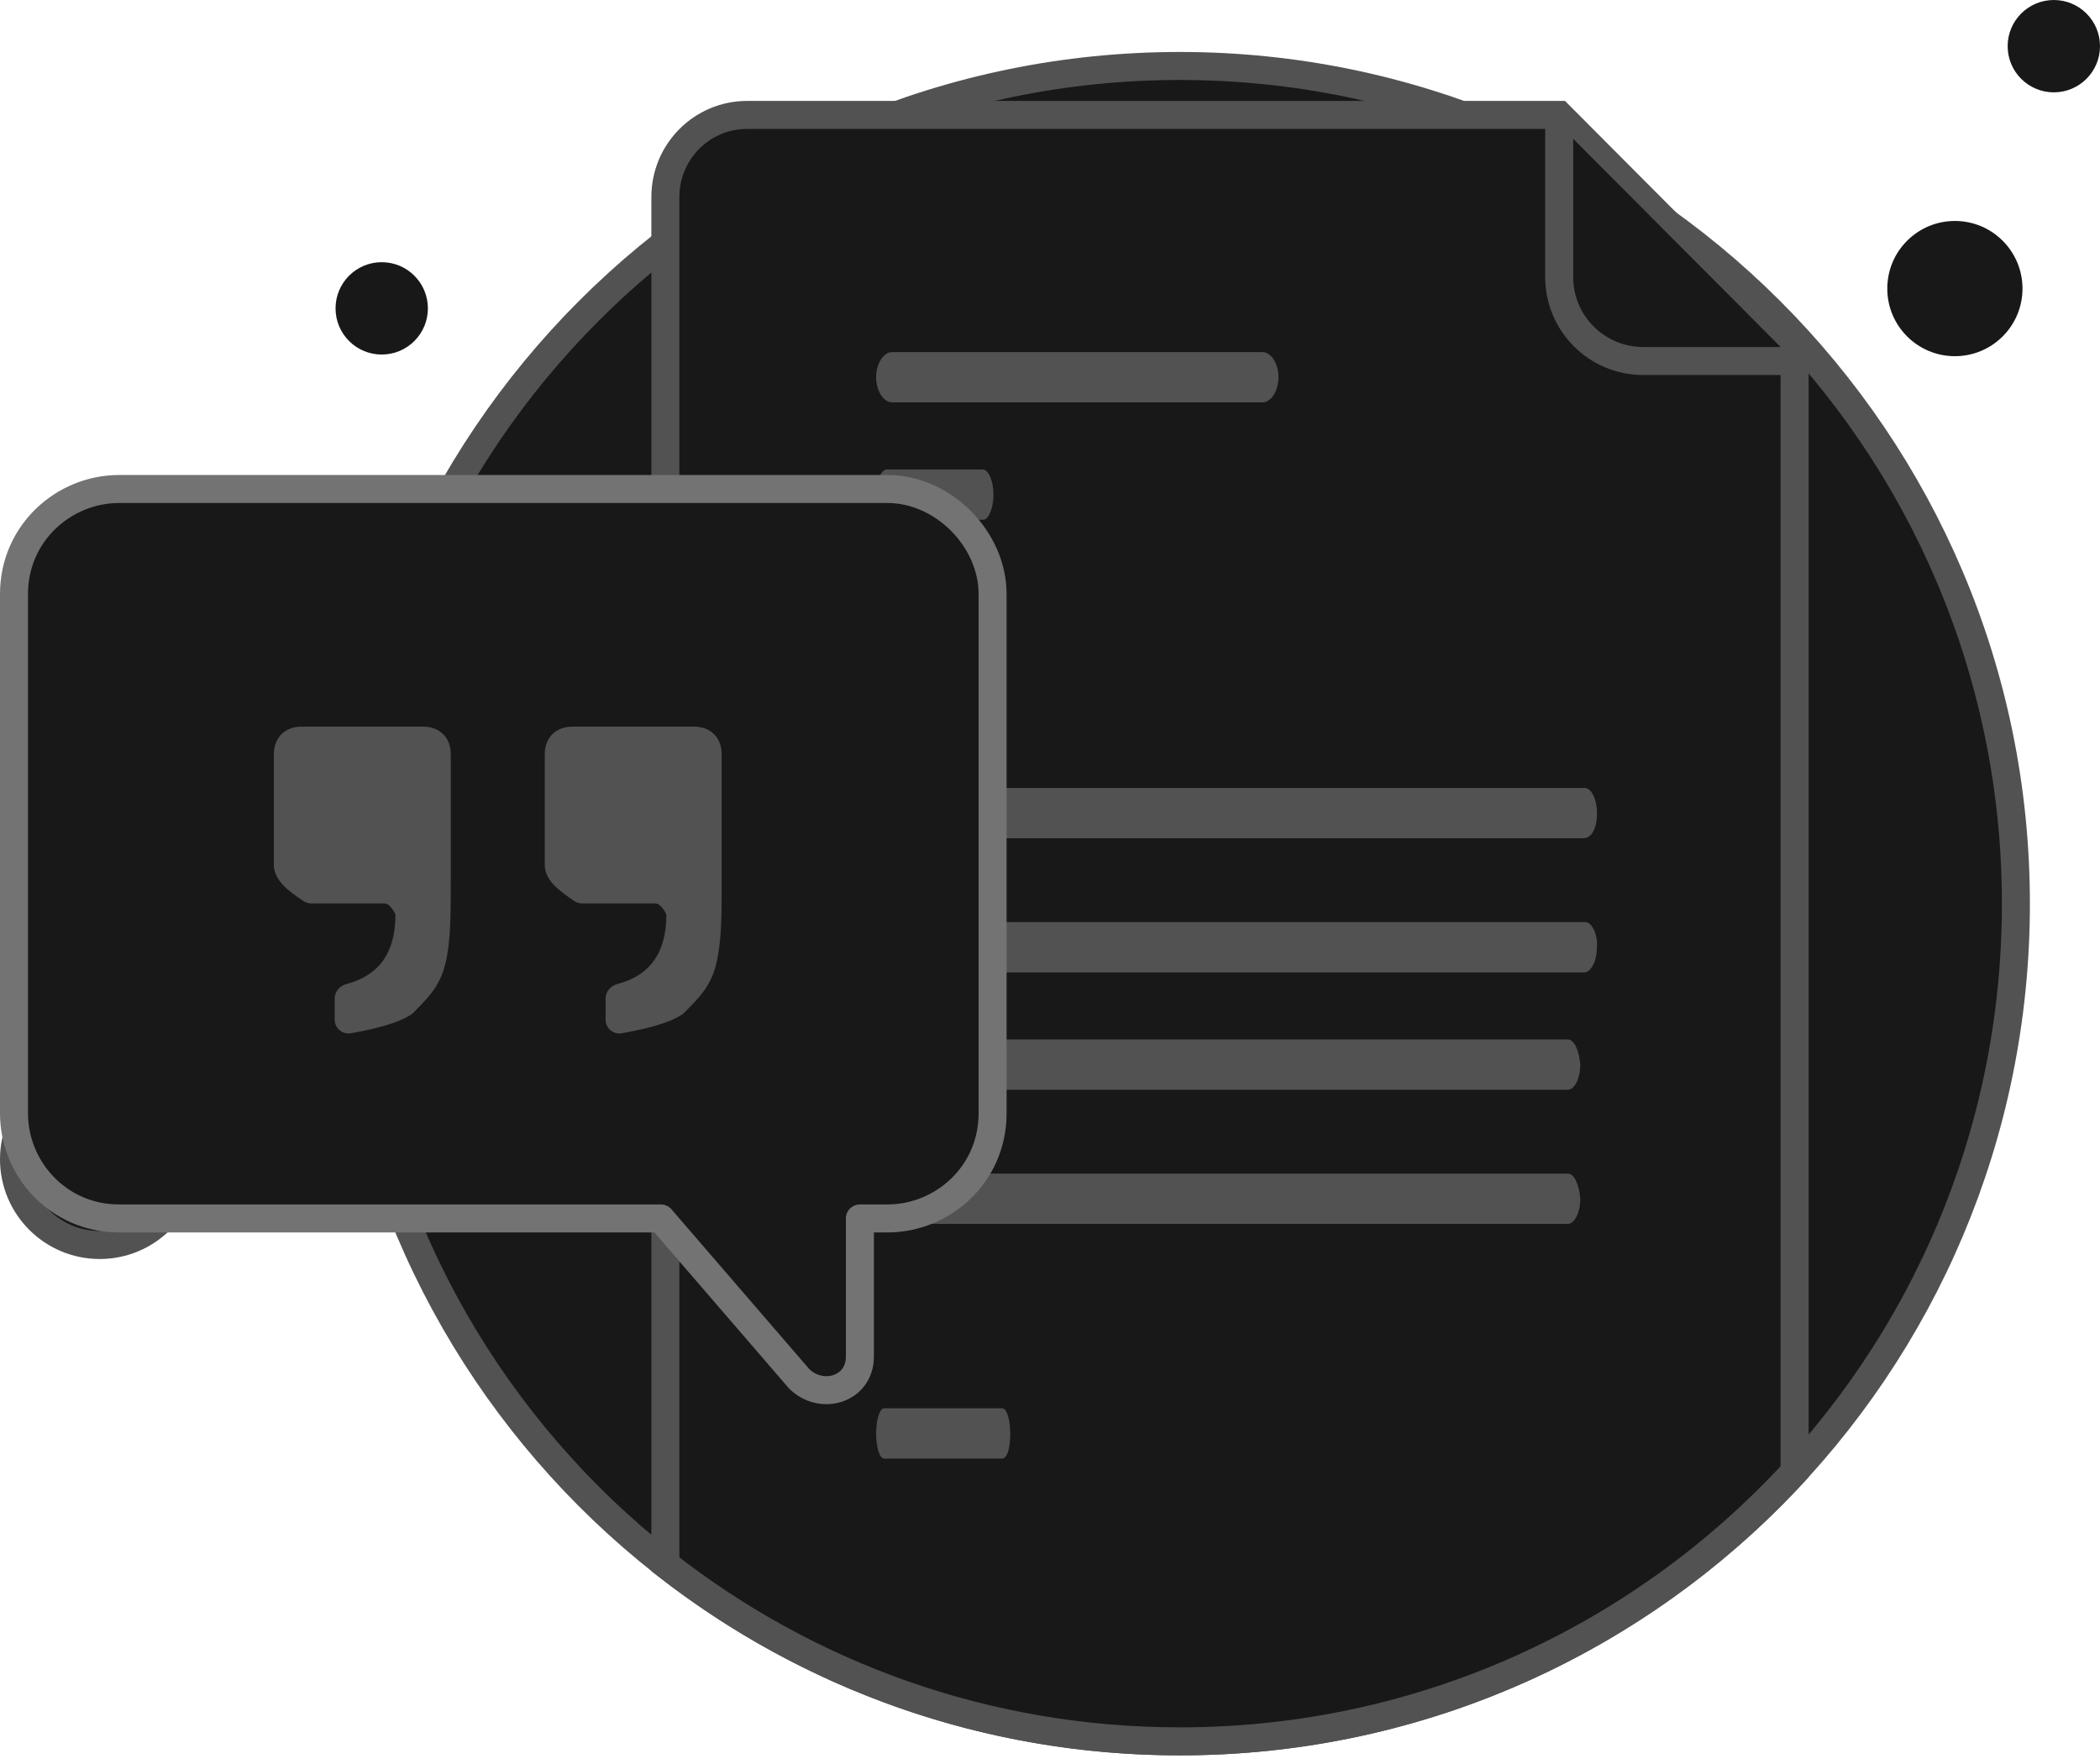
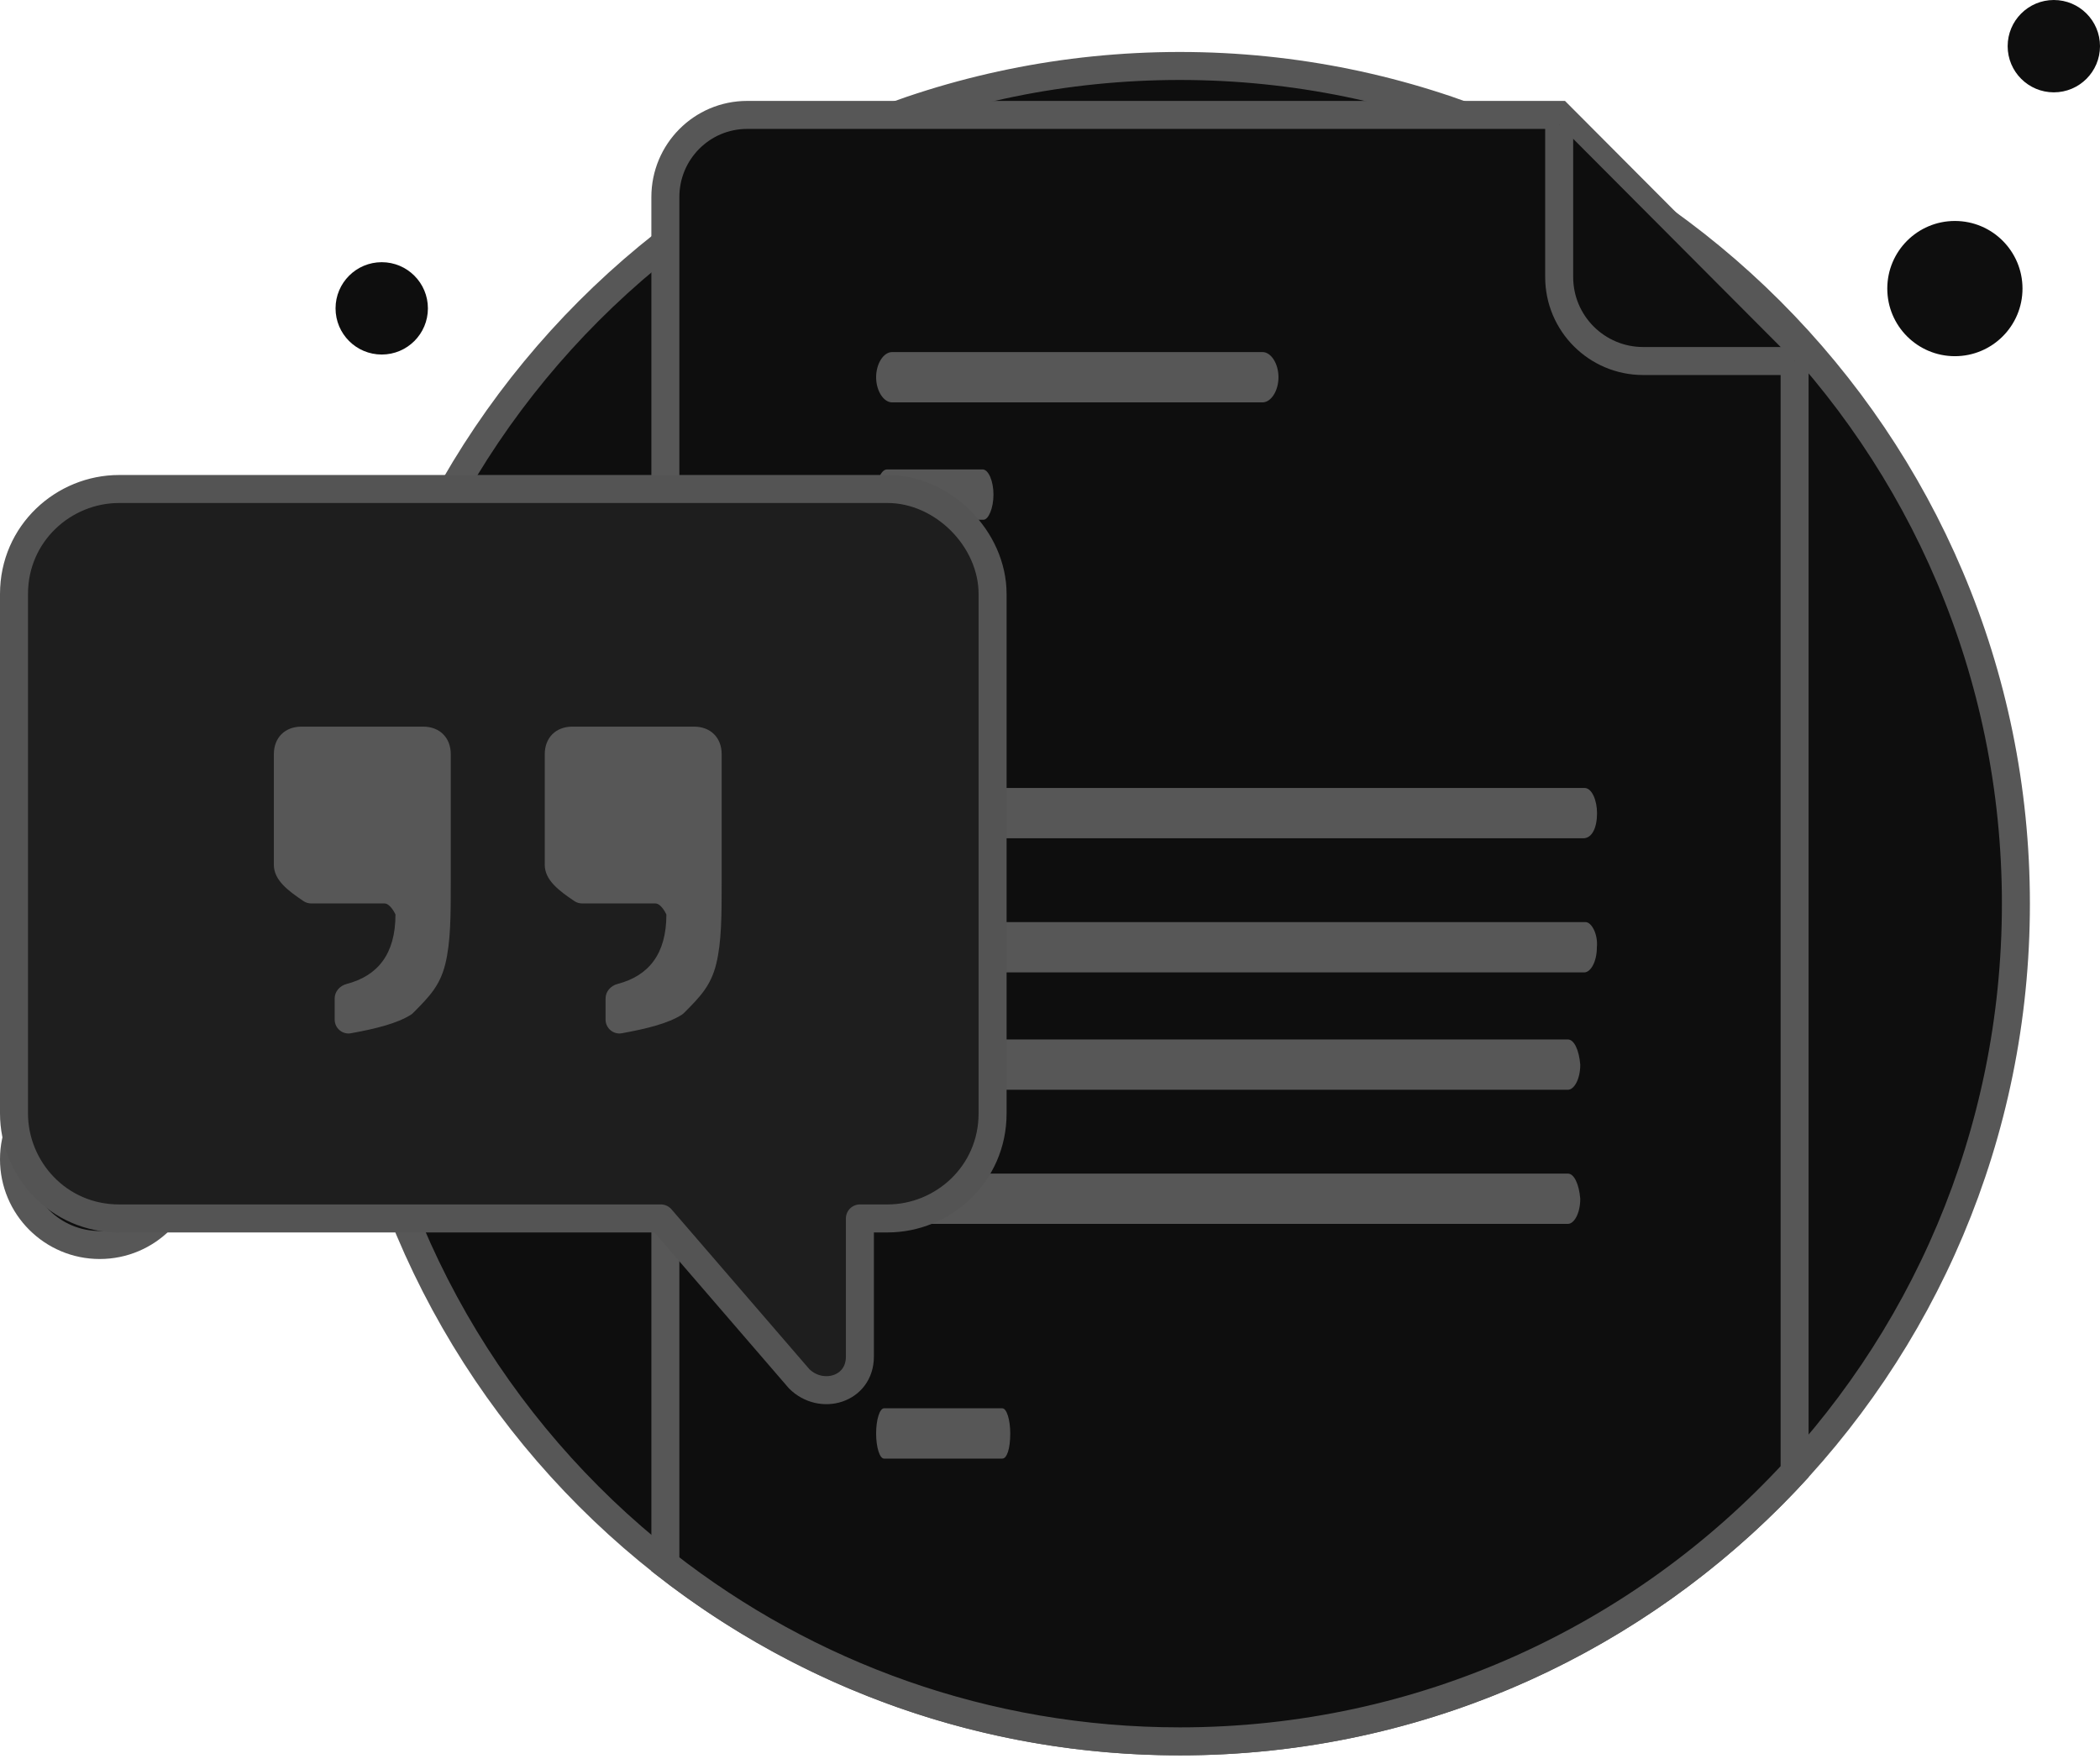
<svg xmlns="http://www.w3.org/2000/svg" width="150" height="126" viewBox="0 0 150 126" fill="none">
-   <path d="M84.275 124.383C117.256 124.383 143.993 97.645 143.993 64.547C143.993 31.449 117.138 4.712 84.275 4.712C51.295 4.712 24.558 31.449 24.558 64.547C24.558 97.645 51.295 124.383 84.275 124.383Z" fill="#181818" stroke="#525252" stroke-width="2" stroke-miterlimit="10" />
-   <path d="M139.635 25.442C142.302 25.442 144.464 23.28 144.464 20.613C144.464 17.945 142.302 15.783 139.635 15.783C136.968 15.783 134.806 17.945 134.806 20.613C134.806 23.28 136.968 25.442 139.635 25.442Z" fill="#181818" />
-   <path d="M146.702 6.596C148.523 6.596 150 5.119 150 3.298C150 1.477 148.523 0 146.702 0C144.88 0 143.404 1.477 143.404 3.298C143.404 5.119 144.88 6.596 146.702 6.596Z" fill="#181818" />
-   <path d="M27.266 25.324C29.088 25.324 30.564 23.848 30.564 22.026C30.564 20.205 29.088 18.728 27.266 18.728C25.445 18.728 23.968 20.205 23.968 22.026C23.968 23.848 25.445 25.324 27.266 25.324Z" fill="#181818" />
-   <path d="M7.125 88.929C10.508 88.929 13.25 86.187 13.25 82.804C13.25 79.422 10.508 76.679 7.125 76.679C3.742 76.679 1 79.422 1 82.804C1 86.187 3.742 88.929 7.125 88.929Z" fill="#181818" stroke="#525252" stroke-width="2" stroke-miterlimit="10" />
-   <path d="M128.187 105.12C117.275 116.97 101.64 124.383 84.275 124.383C70.416 124.383 57.66 119.662 47.526 111.731V14.075C47.526 10.844 50.127 8.208 53.372 8.208H111.37L128.187 25.084V105.12Z" fill="#181818" stroke="#525252" stroke-width="2" stroke-miterlimit="10" />
-   <path d="M71.593 104.186H63.147C62.832 104.186 62.58 103.369 62.58 102.39C62.58 101.41 62.832 100.593 63.147 100.593H71.593C71.908 100.593 72.16 101.41 72.16 102.39C72.16 103.533 71.908 104.186 71.593 104.186Z" fill="#525252" />
-   <path d="M90.178 28.741H63.722C63.107 28.741 62.58 27.912 62.58 26.945C62.58 25.977 63.107 25.148 63.722 25.148H90.178C90.793 25.148 91.32 25.977 91.32 26.945C91.32 27.912 90.793 28.741 90.178 28.741Z" fill="#525252" />
-   <path d="M70.249 37.124H63.352C62.936 37.124 62.58 36.295 62.58 35.328C62.58 34.36 62.936 33.531 63.352 33.531H70.189C70.606 33.531 70.962 34.36 70.962 35.328C70.962 36.295 70.606 37.124 70.249 37.124Z" fill="#525252" />
-   <path d="M111.994 83.828H79.203H75.589H64.658C64.218 83.828 63.777 84.576 63.777 85.624C63.777 86.522 64.129 87.42 64.658 87.42H75.589H79.203H111.994C112.435 87.42 112.876 86.672 112.876 85.624C112.788 84.576 112.435 83.828 111.994 83.828Z" fill="#525252" />
-   <path d="M111.993 74.248H99.806H95.656H64.66C64.218 74.248 63.777 74.996 63.777 76.044C63.777 76.942 64.13 77.84 64.66 77.84H95.656H99.806H111.993C112.434 77.84 112.876 77.092 112.876 76.044C112.788 74.996 112.434 74.248 111.993 74.248Z" fill="#525252" />
-   <path d="M113.251 65.865H110.007H106.762H64.678C64.227 65.865 63.777 66.613 63.777 67.661C63.777 68.559 64.137 69.457 64.678 69.457H106.762H110.367H113.161C113.611 69.457 114.062 68.709 114.062 67.661C114.152 66.763 113.701 65.865 113.251 65.865Z" fill="#525252" />
-   <path d="M113.18 56.284H102.728H100.137H64.67C64.224 56.284 63.777 57.033 63.777 58.081C63.777 58.979 64.134 59.877 64.67 59.877H100.137H102.728H113.091C113.716 59.877 114.073 59.129 114.073 58.081C114.073 57.183 113.716 56.284 113.18 56.284Z" fill="#525252" />
-   <path d="M111.37 8.912V19.787C111.37 23.101 114.056 25.787 117.37 25.787H128.187" fill="#181818" />
-   <path d="M111.37 8.912V19.787C111.37 23.101 114.056 25.787 117.37 25.787H128.187" stroke="#525252" stroke-width="2" stroke-miterlimit="10" />
-   <path d="M70.899 42.429V79.531C70.899 83.873 67.345 87.031 63.396 87.031H61.421V96.898C61.421 99.266 58.657 100.056 57.077 98.477L47.204 87.031H8.503C4.159 87.031 1 83.478 1 79.531V42.429C1 38.087 4.554 34.929 8.503 34.929H63.396C67.345 34.929 70.899 38.482 70.899 42.429Z" fill="#181818" stroke="#737373" stroke-width="2" stroke-miterlimit="10" stroke-linejoin="round" />
-   <path d="M19.561 61.77V53.875C19.561 52.691 20.35 51.902 21.535 51.902H30.223C31.408 51.902 32.198 52.691 32.198 53.875V62.954C32.198 65.322 32.198 67.295 31.803 68.874C31.416 70.422 30.649 71.211 29.503 72.356C29.457 72.403 29.406 72.445 29.35 72.48C28.364 73.104 26.866 73.476 25.068 73.804C24.46 73.915 23.905 73.443 23.905 72.825V71.32C23.905 70.823 24.274 70.41 24.756 70.284C26.991 69.7 28.248 68.14 28.248 65.322C28.248 65.322 28.248 65.322 28.248 65.322V65.322C28.248 65.322 27.895 64.532 27.459 64.532H22.233C22.035 64.532 21.842 64.474 21.678 64.364C20.583 63.629 19.561 62.87 19.561 61.77ZM38.911 61.77V53.875C38.911 52.691 39.701 51.902 40.886 51.902H49.574C50.758 51.902 51.548 52.691 51.548 53.875V62.954C51.548 65.322 51.548 67.295 51.153 68.874C50.766 70.422 50 71.211 48.854 72.356C48.807 72.403 48.757 72.445 48.701 72.48C47.714 73.104 46.217 73.476 44.418 73.804C43.81 73.915 43.255 73.443 43.255 72.825V71.32C43.255 70.823 43.624 70.41 44.106 70.284C46.341 69.7 47.599 68.14 47.599 65.322C47.599 65.322 47.599 65.322 47.599 65.322V65.322C47.599 65.322 47.246 64.532 46.81 64.532H41.583C41.386 64.532 41.193 64.474 41.029 64.364C39.934 63.629 38.911 62.87 38.911 61.77Z" fill="#525252" />
+   <path d="M84.275 124.383C117.256 124.383 143.993 97.645 143.993 64.547C143.993 31.449 117.138 4.712 84.275 4.712C51.295 4.712 24.557 31.449 24.557 64.547C24.557 97.645 51.295 124.383 84.275 124.383Z" fill="#0E0E0E" stroke="#575757" stroke-width="2" stroke-miterlimit="10" />
+   <path d="M139.635 25.442C142.302 25.442 144.464 23.28 144.464 20.613C144.464 17.945 142.302 15.783 139.635 15.783C136.968 15.783 134.806 17.945 134.806 20.613C134.806 23.28 136.968 25.442 139.635 25.442Z" fill="#0E0E0E" />
+   <path d="M146.702 6.596C148.523 6.596 150 5.119 150 3.298C150 1.477 148.523 0 146.702 0C144.881 0 143.404 1.477 143.404 3.298C143.404 5.119 144.881 6.596 146.702 6.596Z" fill="#0E0E0E" />
+   <path d="M27.267 25.324C29.088 25.324 30.565 23.848 30.565 22.026C30.565 20.205 29.088 18.728 27.267 18.728C25.445 18.728 23.968 20.205 23.968 22.026C23.968 23.848 25.445 25.324 27.267 25.324Z" fill="#0E0E0E" />
+   <path d="M7.125 88.929C10.508 88.929 13.25 86.187 13.25 82.804C13.25 79.422 10.508 76.679 7.125 76.679C3.742 76.679 1 79.422 1 82.804C1 86.187 3.742 88.929 7.125 88.929Z" fill="#0E0E0E" stroke="#575757" stroke-width="2" stroke-miterlimit="10" />
+   <path d="M128.187 105.12C117.275 116.97 101.64 124.383 84.275 124.383C70.416 124.383 57.66 119.662 47.526 111.731V14.075C47.526 10.844 50.127 8.208 53.372 8.208H111.37L128.187 25.084V105.12Z" fill="#0E0E0E" stroke="#575757" stroke-width="2" stroke-miterlimit="10" />
+   <path d="M71.593 104.186H63.147C62.832 104.186 62.58 103.369 62.58 102.39C62.58 101.41 62.832 100.593 63.147 100.593H71.593C71.908 100.593 72.16 101.41 72.16 102.39C72.16 103.533 71.908 104.186 71.593 104.186Z" fill="#575757" />
+   <path d="M90.178 28.741H63.722C63.107 28.741 62.58 27.912 62.58 26.945C62.58 25.977 63.107 25.148 63.722 25.148H90.178C90.793 25.148 91.32 25.977 91.32 26.945C91.32 27.912 90.793 28.741 90.178 28.741Z" fill="#575757" />
+   <path d="M70.249 37.124H63.352C62.936 37.124 62.58 36.295 62.58 35.328C62.58 34.36 62.936 33.531 63.352 33.531H70.189C70.606 33.531 70.962 34.36 70.962 35.328C70.962 36.295 70.606 37.124 70.249 37.124Z" fill="#575757" />
+   <path d="M111.995 83.828H79.203H75.589H64.659C64.218 83.828 63.777 84.576 63.777 85.624C63.777 86.522 64.13 87.42 64.659 87.42H75.589H79.203H111.995C112.435 87.42 112.876 86.672 112.876 85.624C112.788 84.576 112.435 83.828 111.995 83.828Z" fill="#575757" />
+   <path d="M111.993 74.248H99.807H95.656H64.66C64.219 74.248 63.777 74.996 63.777 76.044C63.777 76.942 64.13 77.84 64.66 77.84H95.656H99.807H111.993C112.435 77.84 112.876 77.092 112.876 76.044C112.788 74.996 112.435 74.248 111.993 74.248Z" fill="#575757" />
+   <path d="M113.251 65.865H110.007H106.763H64.678C64.228 65.865 63.777 66.613 63.777 67.661C63.777 68.559 64.138 69.457 64.678 69.457H106.763H110.367H113.161C113.612 69.457 114.062 68.709 114.062 67.661C114.152 66.763 113.702 65.865 113.251 65.865Z" fill="#575757" />
+   <path d="M113.18 56.284H102.728H100.137H64.671C64.224 56.284 63.777 57.033 63.777 58.081C63.777 58.979 64.134 59.877 64.671 59.877H100.137H102.728H113.091C113.716 59.877 114.074 59.129 114.074 58.081C114.074 57.183 113.716 56.284 113.18 56.284Z" fill="#575757" />
+   <path d="M111.37 8.912V19.787C111.37 23.101 114.056 25.787 117.37 25.787H128.187" fill="#0E0E0E" />
+   <path d="M111.37 8.912V19.787C111.37 23.101 114.056 25.787 117.37 25.787H128.187" stroke="#575757" stroke-width="2" stroke-miterlimit="10" />
+   <path d="M70.899 42.429V79.531C70.899 83.873 67.345 87.031 63.396 87.031H61.421V96.898C61.421 99.266 58.657 100.056 57.077 98.477L47.204 87.031H8.503C4.159 87.031 1 83.478 1 79.531V42.429C1 38.087 4.554 34.929 8.503 34.929H63.396C67.345 34.929 70.899 38.482 70.899 42.429Z" fill="#1E1E1E" stroke="#545454" stroke-width="2" stroke-miterlimit="10" stroke-linejoin="round" />
+   <path d="M19.561 61.77V53.875C19.561 52.691 20.35 51.902 21.535 51.902H30.223C31.408 51.902 32.198 52.691 32.198 53.875V62.954C32.198 65.322 32.198 67.295 31.803 68.874C31.416 70.422 30.649 71.211 29.503 72.356C29.457 72.403 29.406 72.445 29.35 72.48C28.364 73.104 26.866 73.476 25.068 73.804C24.46 73.915 23.905 73.443 23.905 72.825V71.32C23.905 70.823 24.274 70.41 24.756 70.284C26.991 69.7 28.248 68.14 28.248 65.322C28.248 65.322 27.895 64.532 27.459 64.532H22.233C22.035 64.532 21.842 64.474 21.678 64.364C20.583 63.629 19.561 62.87 19.561 61.77ZM38.911 61.77V53.875C38.911 52.691 39.701 51.902 40.886 51.902H49.574C50.758 51.902 51.548 52.691 51.548 53.875V62.954C51.548 65.322 51.548 67.295 51.153 68.874C50.766 70.422 50 71.211 48.854 72.356C48.807 72.403 48.757 72.445 48.701 72.48C47.714 73.104 46.217 73.476 44.418 73.804C43.81 73.915 43.255 73.443 43.255 72.825V71.32C43.255 70.823 43.624 70.41 44.106 70.284C46.341 69.7 47.599 68.14 47.599 65.322C47.599 65.322 47.246 64.532 46.81 64.532H41.583C41.386 64.532 41.193 64.474 41.029 64.364C39.934 63.629 38.911 62.87 38.911 61.77Z" fill="#575757" />
</svg>
